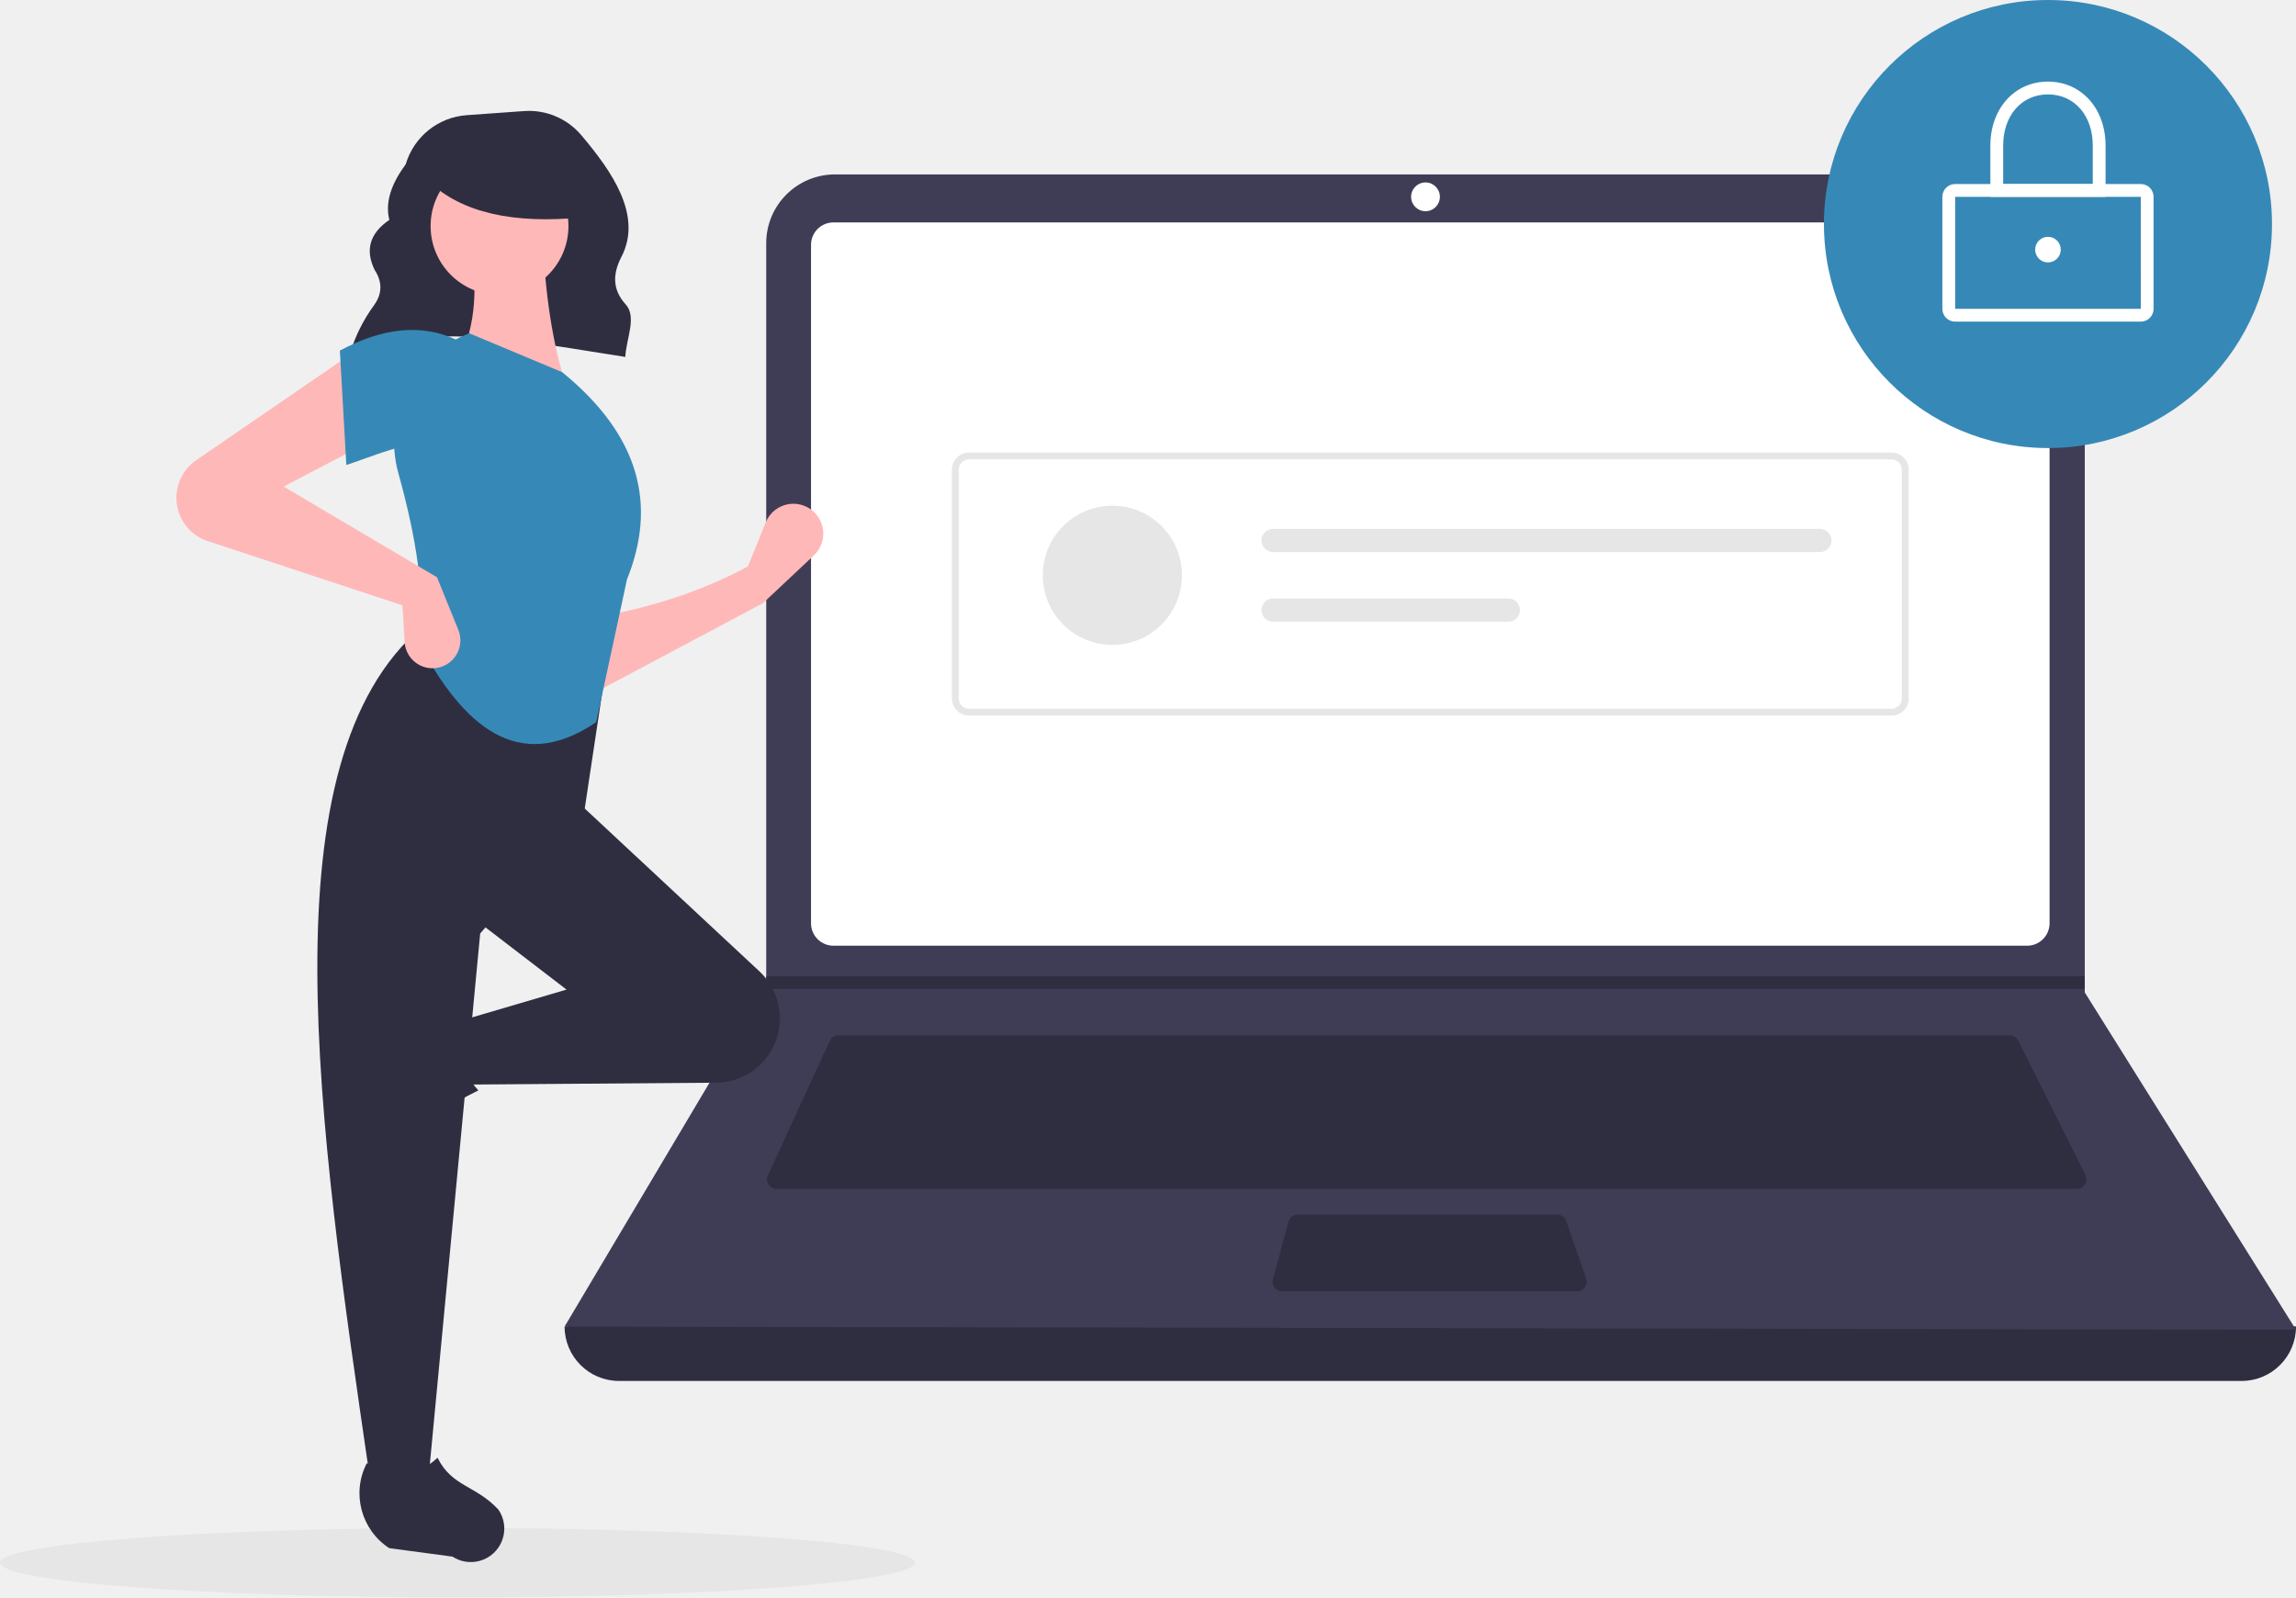
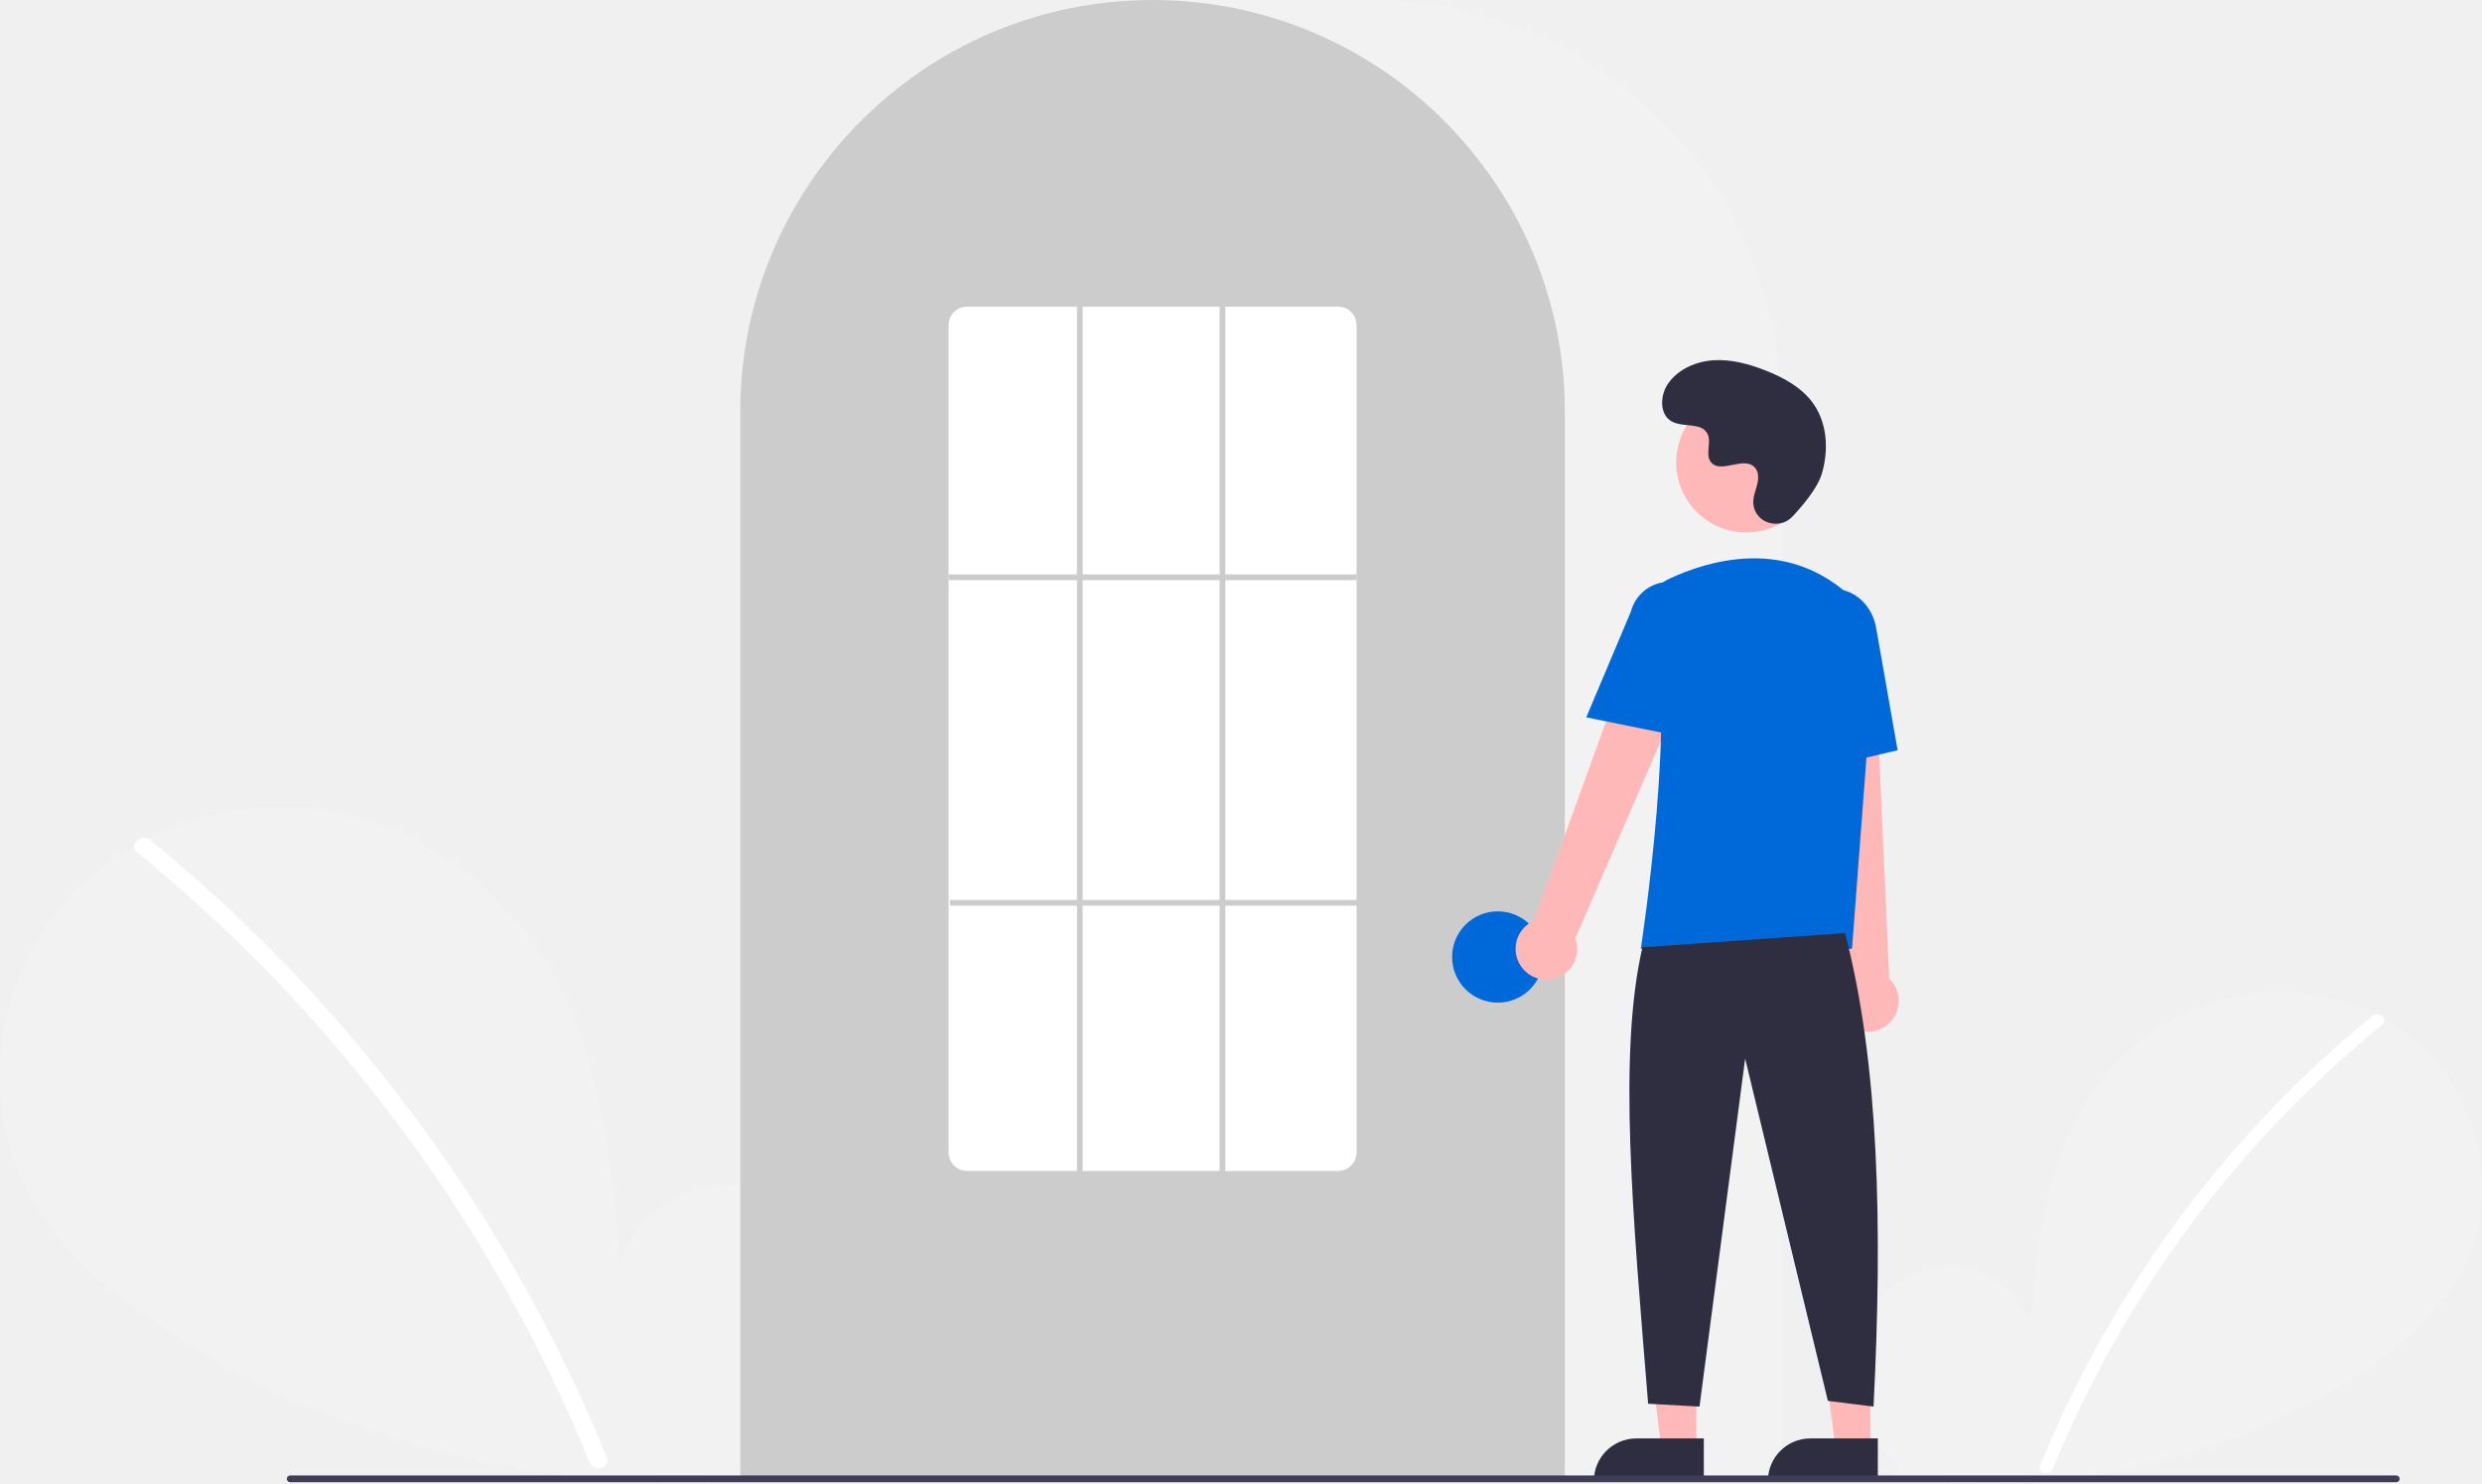
- <svg xmlns="http://www.w3.org/2000/svg" data-name="Layer 1" width="793" height="551.732" viewBox="0 0 793 551.732">
-   <ellipse cx="158" cy="539.732" rx="158" ry="12" fill="#e6e6e6" />
-   <path d="M324.272,296.554c27.497-11.695,61.744-4.285,95.191.858.311-6.228,4.084-13.808.132-18.153-4.801-5.279-4.359-10.825-1.47-16.404,7.388-14.265-3.197-29.444-13.884-42.065a23.669,23.669,0,0,0-19.755-8.292l-19.797,1.414A23.709,23.709,0,0,0,343.635,230.859v0c-4.727,6.429-7.257,12.841-5.664,19.219-7.081,4.839-8.27,10.68-5.089,17.264,2.698,4.146,2.669,8.182-.123,12.106a55.891,55.891,0,0,0-8.31,16.506Z" transform="translate(-203.5 -174.1342)" fill="#2f2e41" />
-   <path d="M977.709,651.097H417.291A18.791,18.791,0,0,1,398.5,632.306h0q304.727-35.415,598,0h0A18.791,18.791,0,0,1,977.709,651.097Z" transform="translate(-203.5 -174.1342)" fill="#2f2e41" />
-   <path d="M996.5,633.412l-598-1.105,69.306-116.616.332-.553V258.131a23.752,23.752,0,0,1,23.754-23.754H899.792a23.752,23.752,0,0,1,23.754,23.754V516.906Z" transform="translate(-203.5 -174.1342)" fill="#3f3d56" />
-   <path d="M491.35,250.957a7.746,7.746,0,0,0-7.738,7.738V493.031a7.747,7.747,0,0,0,7.738,7.738H903.65a7.747,7.747,0,0,0,7.738-7.738V258.694a7.747,7.747,0,0,0-7.738-7.738Z" transform="translate(-203.5 -174.1342)" fill="#fff" />
-   <path d="M493.078,531.718a3.325,3.325,0,0,0-3.013,1.93l-21.355,46.425a3.316,3.316,0,0,0,3.012,4.702H920.814a3.316,3.316,0,0,0,2.965-4.799L900.567,533.551a3.299,3.299,0,0,0-2.965-1.833Z" transform="translate(-203.5 -174.1342)" fill="#2f2e41" />
-   <circle cx="492.342" cy="67.98" r="4.974" fill="#fff" />
-   <path d="M651.7,593.619a3.321,3.321,0,0,0-3.202,2.454l-5.357,19.896a3.316,3.316,0,0,0,3.202,4.179h101.874a3.315,3.315,0,0,0,3.133-4.401l-6.887-19.896a3.318,3.318,0,0,0-3.134-2.231Z" transform="translate(-203.5 -174.1342)" fill="#2f2e41" />
-   <polygon points="720.046 337.135 720.046 341.556 264.306 341.556 264.649 341.004 264.649 337.135 720.046 337.135" fill="#2f2e41" />
-   <circle cx="707.335" cy="77.375" r="77.375" fill="#3689b7" />
-   <path d="M942.89,285.223H878.779a4.426,4.426,0,0,1-4.421-4.421V242.114a4.426,4.426,0,0,1,4.421-4.421H942.89a4.426,4.426,0,0,1,4.421,4.421v38.688A4.426,4.426,0,0,1,942.89,285.223Zm-64.111-43.109v38.688h64.114L942.89,242.114Z" transform="translate(-203.5 -174.1342)" fill="#fff" />
-   <path d="M930.731,242.114h-39.793V224.428c0-12.81,8.368-22.107,19.896-22.107s19.896,9.297,19.896,22.107Zm-35.372-4.421h30.95V224.428c0-10.413-6.363-17.686-15.475-17.686s-15.475,7.273-15.475,17.686Z" transform="translate(-203.5 -174.1342)" fill="#fff" />
-   <circle cx="707.335" cy="86.218" r="4.421" fill="#fff" />
-   <path d="M856.82,421.284H538.18a5.908,5.908,0,0,1-5.901-5.901V336.342a5.908,5.908,0,0,1,5.901-5.901H856.82a5.908,5.908,0,0,1,5.901,5.901V415.383A5.908,5.908,0,0,1,856.82,421.284Zm-318.64-88.482a3.544,3.544,0,0,0-3.54,3.54V415.383a3.544,3.544,0,0,0,3.54,3.54H856.82a3.544,3.544,0,0,0,3.54-3.54V336.342a3.544,3.544,0,0,0-3.54-3.54Z" transform="translate(-203.5 -174.1342)" fill="#e6e6e6" />
-   <circle cx="384.19" cy="198.695" r="24.036" fill="#e6e6e6" />
-   <path d="M643.203,356.805a4.006,4.006,0,1,0,0,8.012H832.061a4.006,4.006,0,0,0,0-8.012Z" transform="translate(-203.5 -174.1342)" fill="#e6e6e6" />
-   <path d="M643.203,380.842a4.006,4.006,0,1,0,0,8.012H724.469a4.006,4.006,0,1,0,0-8.012Z" transform="translate(-203.5 -174.1342)" fill="#e6e6e6" />
-   <path d="M467.022,382.462,408.119,413.778l-.746-26.096c19.226-3.209,37.517-8.797,54.429-17.895l6.16-15.22a10.318,10.318,0,0,1,17.536-2.678l0,0a10.318,10.318,0,0,1-.908,14.069Z" transform="translate(-203.5 -174.1342)" fill="#ffb8b8" />
-   <path d="M323.098,563.267v0a11.574,11.574,0,0,1,1.469-9.363l12.939-19.858a22.612,22.612,0,0,1,29.335-7.739h0c-5.438,9.256-4.68,17.377,1.878,24.434a117.631,117.631,0,0,0-27.936,19.045A11.574,11.574,0,0,1,323.098,563.267Z" transform="translate(-203.5 -174.1342)" fill="#2f2e41" />
-   <path d="M469.705,537.303l0,0a22.203,22.203,0,0,1-18.871,10.779l-85.96.651-3.728-21.623,38.026-11.184-32.061-24.605L402.154,450.313l63.65,59.324A22.203,22.203,0,0,1,469.705,537.303Z" transform="translate(-203.5 -174.1342)" fill="#2f2e41" />
-   <path d="M351.453,685.179H331.321c-18.075-123.898-36.474-248.142,17.895-294.515l64.122,10.439L405.136,455.532l-35.789,41.008Z" transform="translate(-203.5 -174.1342)" fill="#2f2e41" />
-   <path d="M369.149,713.246h0a11.574,11.574,0,0,1-9.363-1.469l-21.859-2.938a22.612,22.612,0,0,1-7.741-29.335v0c9.257,5.437,17.377,4.679,24.434-1.879,4.986,10.067,13.201,9.453,21.047,17.935A11.574,11.574,0,0,1,369.149,713.246Z" transform="translate(-203.5 -174.1342)" fill="#2f2e41" />
-   <path d="M399.172,307.902l-37.28-8.947c6.192-12.674,6.702-26.776,3.728-41.754l25.351-.746C391.764,275.08,394.167,292.481,399.172,307.902Z" transform="translate(-203.5 -174.1342)" fill="#ffb8b8" />
-   <path d="M409.418,423.552c-27.139,18.493-46.314.633-60.947-26.923,2.033-16.862-1.259-37.041-7.357-58.966a40.138,40.138,0,0,1,24.506-48.401h0l32.061,13.421c27.224,22.19,32.582,46.227,22.368,71.578Z" transform="translate(-203.5 -174.1342)" fill="#3689b7" />
-   <path d="M331.321,326.542,301.497,342.2l52.938,31.316,7.366,18.17a9.637,9.637,0,0,1-5.789,12.731h0a9.637,9.637,0,0,1-12.762-8.544l-.745-12.663-67.284-22.204a15.733,15.733,0,0,1-9.873-9.611v0a15.733,15.733,0,0,1,5.903-18.303l54.105-37.118Z" transform="translate(-203.5 -174.1342)" fill="#ffb8b8" />
-   <path d="M361.146,329.524c-12.439-5.451-23.749.47-38.026,5.219l-2.237-39.517c14.176-7.556,27.692-9.593,40.263-3.728Z" transform="translate(-203.5 -174.1342)" fill="#3689b7" />
-   <circle cx="172.525" cy="78.093" r="23.802" fill="#ffb8b8" />
-   <path d="M404.5,249.224c-23.566,2.308-41.523-1.546-53-12.52v-8.838h51Z" transform="translate(-203.5 -174.1342)" fill="#2f2e41" />
+ <svg xmlns="http://www.w3.org/2000/svg" data-name="Layer 1" width="870" height="520.139" viewBox="0 0 870 520.139">
+   <path d="M831.092,704.187c-11.138-9.412-17.904-24.28-16.13-38.754s12.764-27.78,27.018-30.854,30.504,5.435,34.834,19.359c2.383-26.846,5.129-54.818,19.402-77.68,12.924-20.701,35.309-35.514,59.569-38.164s49.803,7.359,64.933,26.507,18.835,46.985,8.238,68.969c-7.806,16.195-22.188,28.247-37.257,38.052a240.452,240.452,0,0,1-164.454,35.977Z" transform="translate(-165 -189.9307)" fill="#f2f2f2" />
+   <path d="M996.728,546.01a393.414,393.414,0,0,0-54.826,54.442,394.561,394.561,0,0,0-61.752,103.194c-1.112,2.725,3.313,3.911,4.412,1.216A392.342,392.342,0,0,1,999.963,549.245c2.284-1.86-.97-5.08-3.236-3.236Z" transform="translate(-165 -189.9307)" fill="#fff" />
+   <path d="M445.067,701.63c15.299-12.927,24.591-33.348,22.154-53.228s-17.531-38.156-37.11-42.377-41.897,7.464-47.844,26.59c-3.273-36.873-7.044-75.292-26.648-106.693-17.751-28.433-48.497-48.778-81.818-52.418s-68.404,10.107-89.185,36.407-25.869,64.535-11.315,94.729c10.722,22.243,30.475,38.797,51.172,52.264,66.03,42.965,147.939,60.884,225.877,49.415" transform="translate(-165 -189.9307)" fill="#f2f2f2" />
+   <path d="M217.567,484.373a540.355,540.355,0,0,1,75.304,74.777A548.076,548.076,0,0,1,352.257,647.04a545.835,545.835,0,0,1,25.43,53.846c1.527,3.743-4.55,5.372-6.06,1.671a536.36,536.36,0,0,0-49.009-92.727A539.734,539.734,0,0,0,256.889,528.632a538.441,538.441,0,0,0-43.766-39.815c-3.138-2.555,1.332-6.978,4.444-4.444Z" transform="translate(-165 -189.9307)" fill="#fff" />
+   <path d="M789.5,708.931h-365v-374.5c0-79.678,64.822-144.5,144.5-144.5h76c79.677,0,144.5,64.822,144.5,144.5Z" transform="translate(-165 -189.9307)" fill="#f2f2f2" />
+   <path d="M713.5,708.931h-289v-374.5a143.382,143.382,0,0,1,27.596-84.944c.664-.905,1.326-1.798,2.009-2.681a144.466,144.466,0,0,1,30.754-29.851c.66-.48,1.322-.952,1.994-1.423a144.16,144.16,0,0,1,31.472-16.459c.661-.25,1.334-.501,2.007-.742a144.02,144.02,0,0,1,31.108-7.336c.658-.09,1.333-.16,2.008-.23a146.288,146.288,0,0,1,31.105,0c.673.07,1.349.141,2.014.231a143.995,143.995,0,0,1,31.1,7.335c.673.241,1.346.492,2.009.743a143.799,143.799,0,0,1,31.106,16.216c.672.461,1.344.933,2.006,1.405a145.987,145.987,0,0,1,18.384,15.564,144.305,144.305,0,0,1,12.724,14.551c.681.88,1.343,1.773,2.005,2.677A143.382,143.382,0,0,1,713.5,334.431Z" transform="translate(-165 -189.9307)" fill="#ccc" />
+   <circle cx="525" cy="335.5" r="16" fill="#0069d9" />
+   <polygon points="594.599 507.783 582.339 507.783 576.506 460.495 594.601 460.496 594.599 507.783" fill="#ffb8b8" />
+   <path d="M573.582,504.28h23.644a0,0,0,0,1,0,0v14.887a0,0,0,0,1,0,0H558.695a0,0,0,0,1,0,0v0a14.887,14.887,0,0,1,14.887-14.887Z" fill="#2f2e41" />
+   <polygon points="655.599 507.783 643.339 507.783 637.506 460.495 655.601 460.496 655.599 507.783" fill="#ffb8b8" />
+   <path d="M634.582,504.28h23.644a0,0,0,0,1,0,0v14.887a0,0,0,0,1,0,0H619.695a0,0,0,0,1,0,0v0a14.887,14.887,0,0,1,14.887-14.887Z" fill="#2f2e41" />
+   <path d="M698.098,528.6a10.743,10.743,0,0,1,4.511-15.843l41.676-114.867L764.791,409.082,717.206,518.853a10.801,10.801,0,0,1-19.109,9.748Z" transform="translate(-165 -189.9307)" fill="#ffb8b8" />
+   <path d="M814.336,550.184a10.743,10.743,0,0,1-2.893-16.217L798.533,412.458l23.338,1.066L827.236,533.045a10.801,10.801,0,0,1-12.9,17.139Z" transform="translate(-165 -189.9307)" fill="#ffb8b8" />
+   <circle cx="612.106" cy="162.123" r="24.561" fill="#ffb8b8" />
+   <path d="M814.18,522.549H740.133l.089-.576c.133-.861,13.197-86.439,3.562-114.436a11.813,11.813,0,0,1,6.069-14.584h0c13.772-6.485,40.208-14.471,62.52,4.909a28.234,28.234,0,0,1,9.459,23.396Z" transform="translate(-165 -189.9307)" fill="#0069d9" />
+   <path d="M754.354,448.181,721.018,441.418l15.626-37.03a13.997,13.997,0,0,1,27.106,6.998Z" transform="translate(-165 -189.9307)" fill="#0069d9" />
+   <path d="M797.05,460.739l-2.004-45.941c-1.52-8.636,3.424-16.8,11.027-18.135,7.605-1.33,15.032,4.66,16.558,13.36l7.533,42.928Z" transform="translate(-165 -189.9307)" fill="#0069d9" />
+   <path d="M811.716,517.049c11.915,45.377,13.214,103.069,10,166l-16-2-29-120-16,122-18-1c-5.377-66.03-10.613-122.715-2-160Z" transform="translate(-165 -189.9307)" fill="#2f2e41" />
+   <path d="M793.289,371.035c-4.582,4.881-13.091,2.261-13.688-4.407a8.055,8.055,0,0,1,.01-1.556c.308-2.954,2.015-5.635,1.606-8.754a4.59,4.59,0,0,0-.84-2.149c-3.651-4.889-12.222,2.187-15.668-2.239-2.113-2.714.371-6.987-1.251-10.021-2.14-4.004-8.479-2.029-12.454-4.221-4.423-2.439-4.158-9.225-1.247-13.353,3.551-5.034,9.776-7.72,15.923-8.107s12.253,1.275,17.992,3.511c6.521,2.541,12.988,6.054,17.001,11.788,4.88,6.973,5.35,16.348,2.909,24.502C802.098,360.99,797.031,367.049,793.289,371.035Z" transform="translate(-165 -189.9307)" fill="#2f2e41" />
+   <path d="M1004.982,709.574h-738.294a1.191,1.191,0,0,1,0-2.381h738.294a1.191,1.191,0,0,1,0,2.381Z" transform="translate(-165 -189.9307)" fill="#3f3d56" />
+   <path d="M634,600.431H504a6.465,6.465,0,0,1-6.5-6.415V303.846a6.465,6.465,0,0,1,6.5-6.415H634a6.465,6.465,0,0,1,6.5,6.415V594.015A6.465,6.465,0,0,1,634,600.431Z" transform="translate(-165 -189.9307)" fill="#fff" />
+   <rect x="332.5" y="201.39" width="143" height="2" fill="#ccc" />
+   <rect x="333" y="315.5" width="143" height="2" fill="#ccc" />
+   <rect x="377.5" y="107.5" width="2" height="304" fill="#ccc" />
+   <rect x="427.5" y="107.5" width="2" height="304" fill="#ccc" />
</svg>
